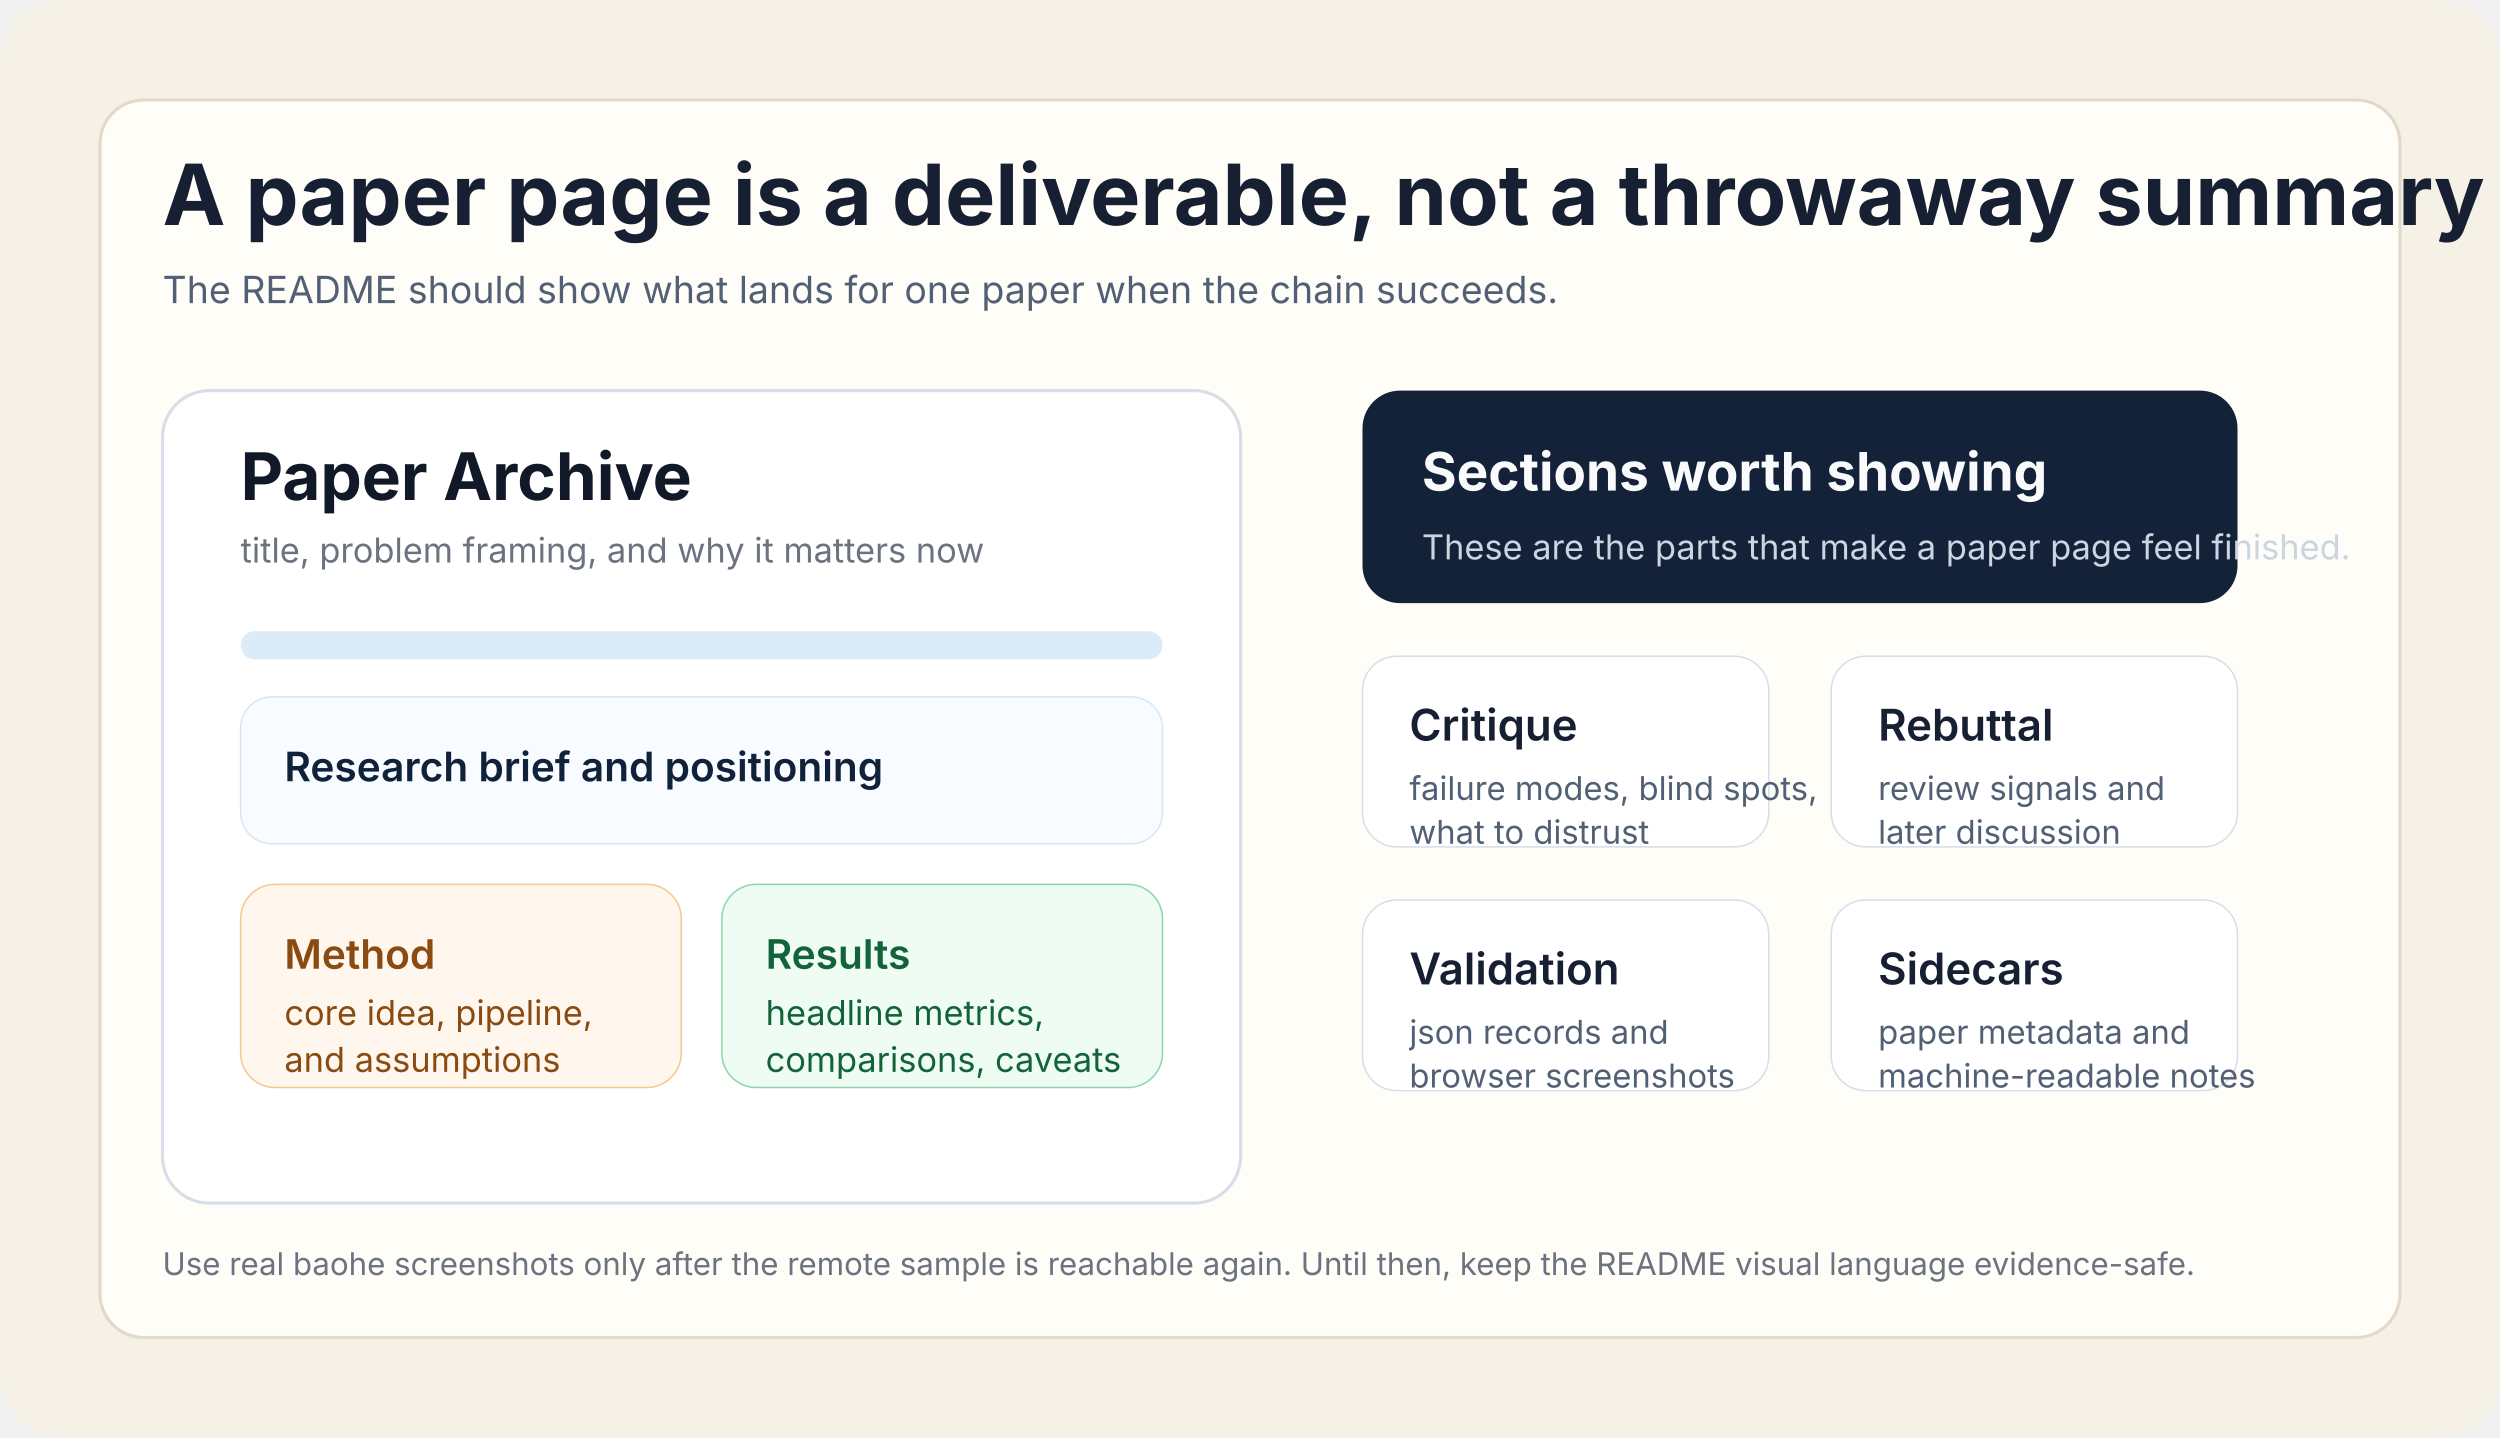
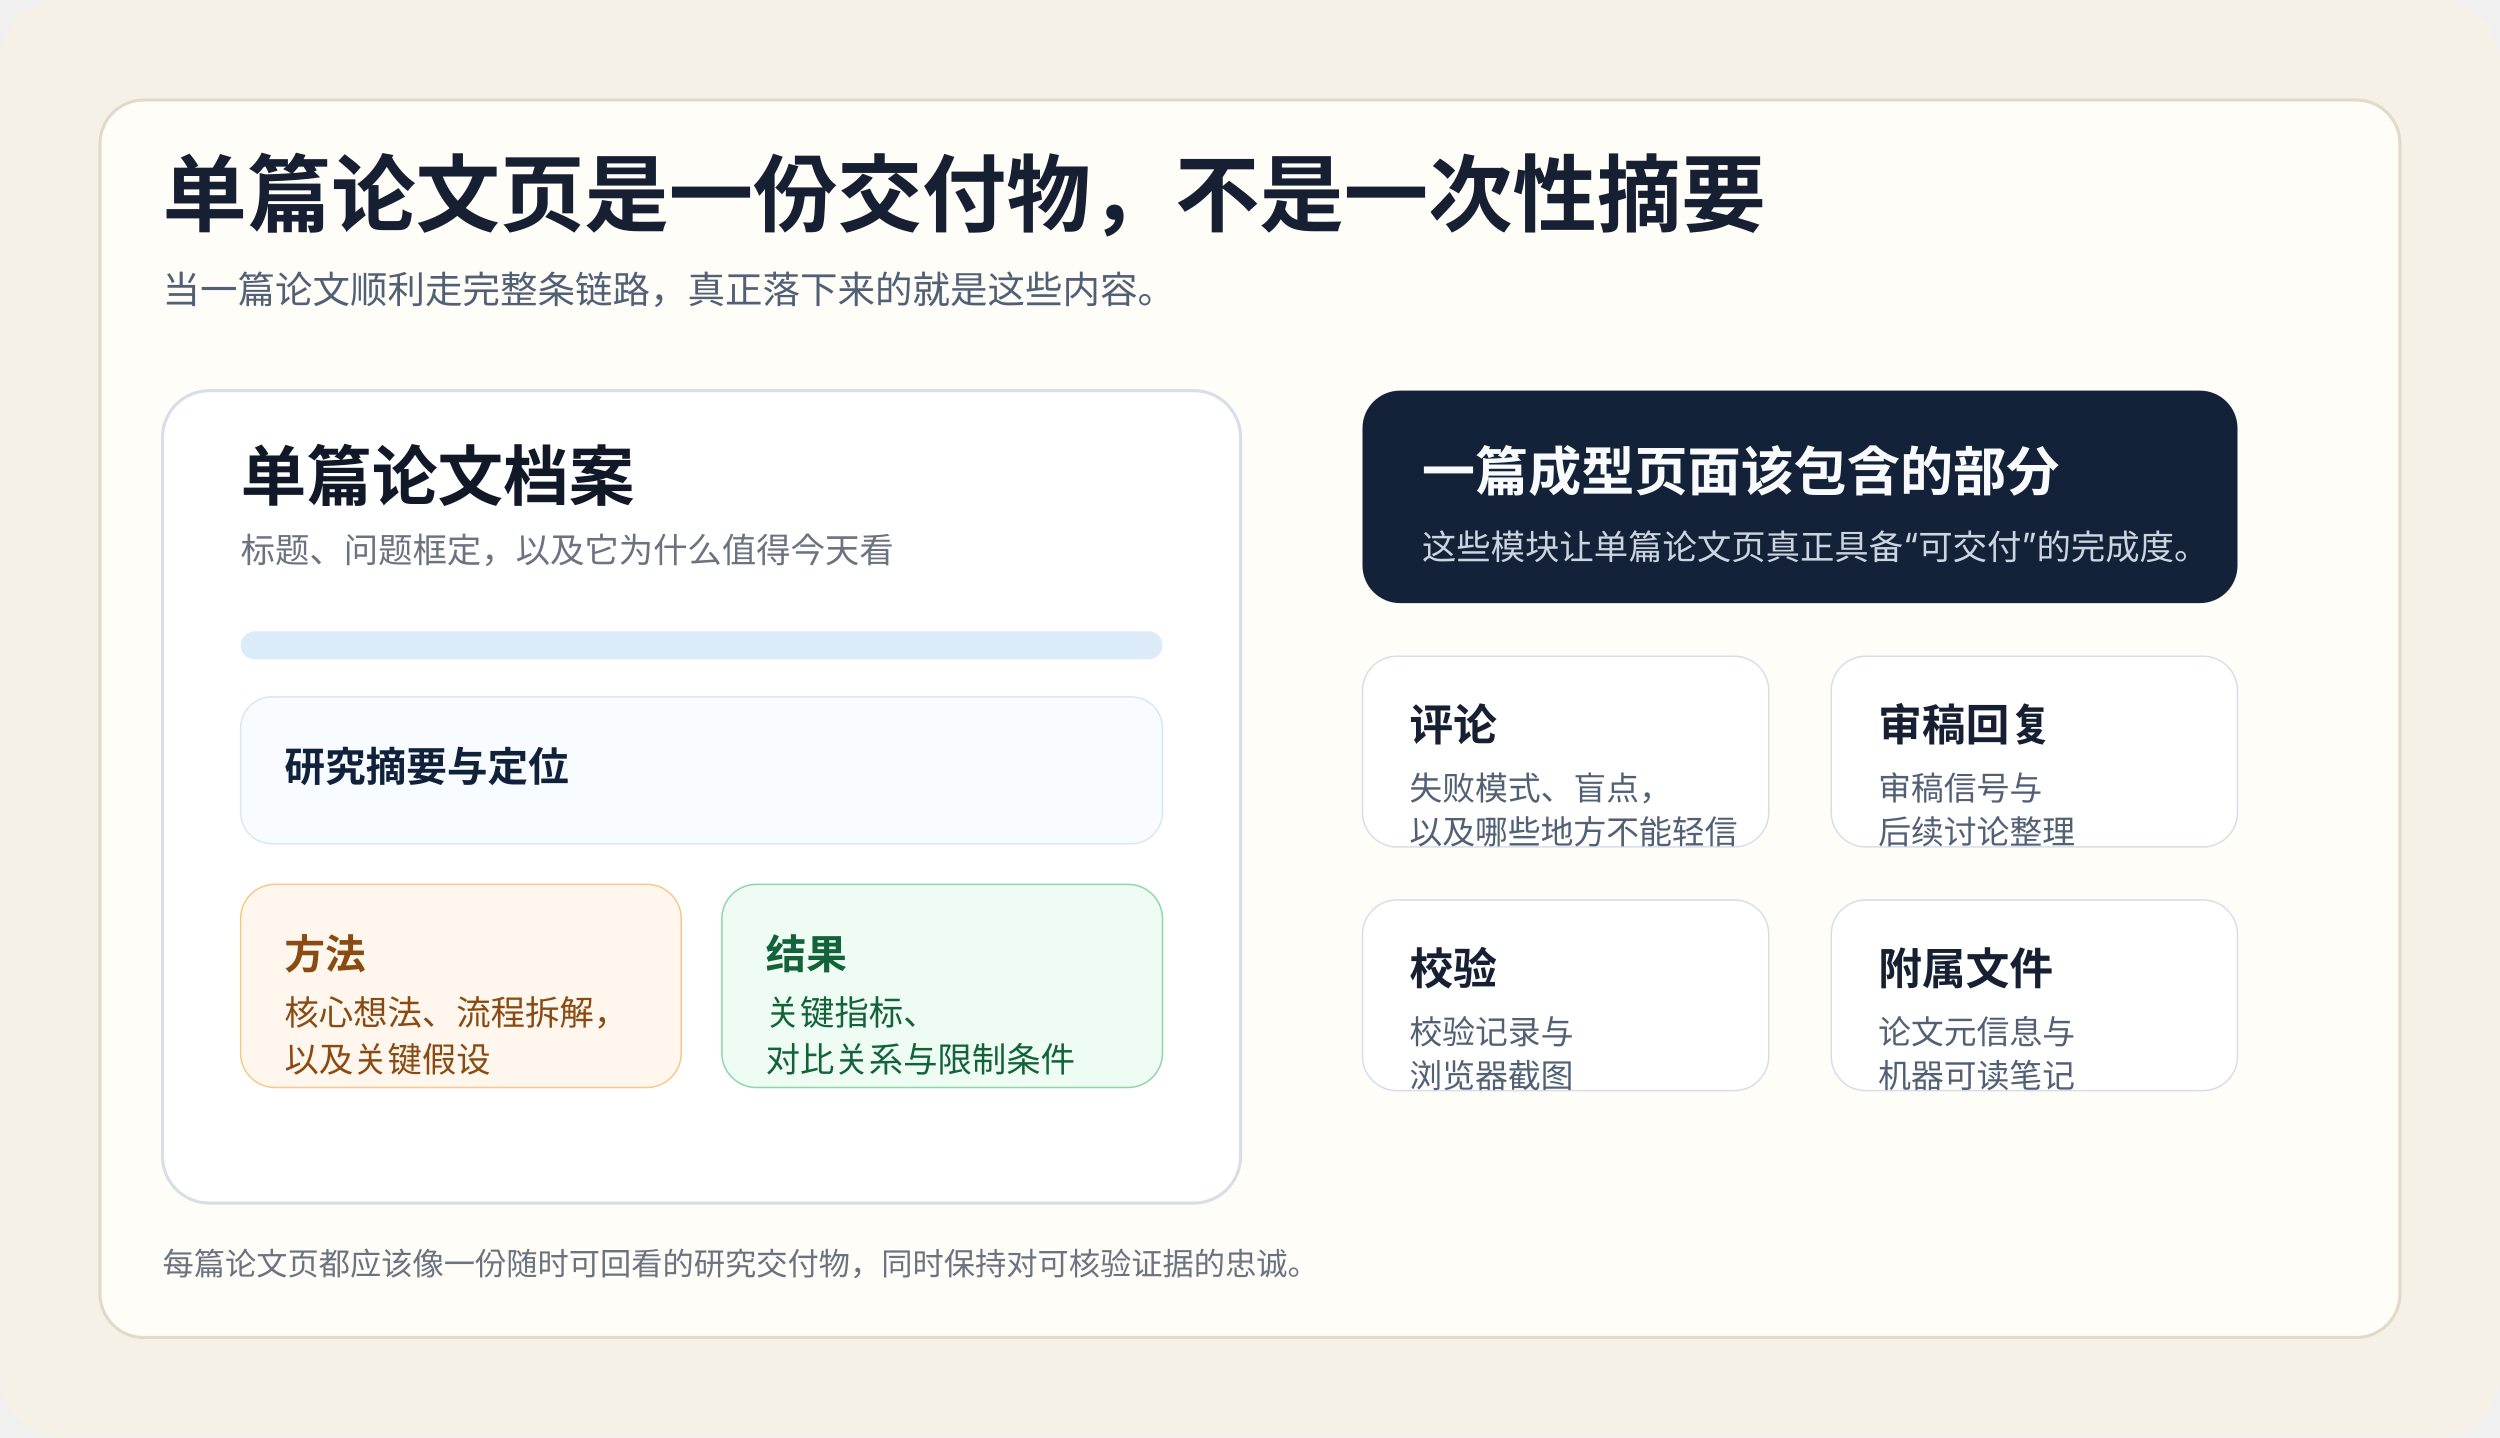
<svg xmlns="http://www.w3.org/2000/svg" width="1600" height="920" viewBox="0 0 1600 920" fill="none">
  <rect width="1600" height="920" rx="40" fill="#F6F1E7" />
  <rect x="64" y="64" width="1472" height="792" rx="28" fill="#FFFDF8" stroke="#E2D9C8" stroke-width="2" />
  <text x="104" y="144" fill="#172033" font-family="'SF Pro Display', 'Segoe UI', sans-serif" font-size="54" font-weight="700">
-     A paper page is a deliverable, not a throwaway summary
+     单篇论文页是一份交付物，不是一次性摘要
  </text>
  <text x="104" y="194" fill="#526075" font-family="'SF Pro Text', 'Segoe UI', sans-serif" font-size="24">
-     The README should show what lands for one paper when the chain succeeds.
+     当一篇论文顺利走完整条链路，真正落下来的就是这些内容。
  </text>
  <rect x="104" y="250" width="690" height="520" rx="30" fill="#FFFFFF" stroke="#D8DEE8" stroke-width="2" />
  <text x="154" y="320" fill="#111827" font-family="'SF Pro Display', 'Segoe UI', sans-serif" font-size="42" font-weight="700">
-     Paper Archive
+     单篇论文档案
  </text>
  <text x="154" y="360" fill="#6B7280" font-family="'SF Pro Text', 'Segoe UI', sans-serif" font-size="22">
-     title, problem framing, and why it matters now
+     标题、问题框定，以及它为什么值得今天看
  </text>
  <rect x="154" y="404" width="590" height="18" rx="9" fill="#DCEBF8" />
  <rect x="154" y="446" width="590" height="94" rx="20" fill="#F8FBFF" stroke="#D8E7F5" />
  <text x="182" y="500" fill="#10213A" font-family="'SF Pro Text', 'Segoe UI', sans-serif" font-size="26" font-weight="600">
-     Research brief and positioning
+     研究摘要与定位
  </text>
  <rect x="154" y="566" width="282" height="130" rx="22" fill="#FFF7ED" stroke="#F5C98B" />
  <text x="182" y="620" fill="#8A4B12" font-family="'SF Pro Text', 'Segoe UI', sans-serif" font-size="26" font-weight="600">
-     Method
+     方法
  </text>
  <text x="182" y="656" fill="#8A4B12" font-family="'SF Pro Text', 'Segoe UI', sans-serif" font-size="22">
-     core idea, pipeline,
+     核心想法、流程拆解，
  </text>
  <text x="182" y="686" fill="#8A4B12" font-family="'SF Pro Text', 'Segoe UI', sans-serif" font-size="22">
-     and assumptions
+     以及关键假设
  </text>
  <rect x="462" y="566" width="282" height="130" rx="22" fill="#EFFCF4" stroke="#8FD7A8" />
  <text x="490" y="620" fill="#13633A" font-family="'SF Pro Text', 'Segoe UI', sans-serif" font-size="26" font-weight="600">
-     Results
+     结果
  </text>
  <text x="490" y="656" fill="#13633A" font-family="'SF Pro Text', 'Segoe UI', sans-serif" font-size="22">
-     headline metrics,
+     关键指标、
  </text>
  <text x="490" y="686" fill="#13633A" font-family="'SF Pro Text', 'Segoe UI', sans-serif" font-size="22">
-     comparisons, caveats
+     对比关系与限制条件
  </text>
  <rect x="872" y="250" width="560" height="136" rx="24" fill="#132238" />
  <text x="910" y="314" fill="#F8FAFC" font-family="'SF Pro Display', 'Segoe UI', sans-serif" font-size="34" font-weight="700">
-     Sections worth showing
+     一篇成型页面该包含的部分
  </text>
  <text x="910" y="358" fill="#CBD5E1" font-family="'SF Pro Text', 'Segoe UI', sans-serif" font-size="22">
-     These are the parts that make a paper page feel finished.
+     这些模块让单篇论文页真正具备“可交付”的完成度。
  </text>
  <rect x="872" y="420" width="260" height="122" rx="22" fill="#FFFFFF" stroke="#D8DEE8" />
  <text x="902" y="474" fill="#172033" font-family="'SF Pro Text', 'Segoe UI', sans-serif" font-size="28" font-weight="600">
-     Critique
+     评论
  </text>
  <text x="902" y="512" fill="#526075" font-family="'SF Pro Text', 'Segoe UI', sans-serif" font-size="21">
-     failure modes, blind spots,
+     失败模式、盲点，
  </text>
  <text x="902" y="540" fill="#526075" font-family="'SF Pro Text', 'Segoe UI', sans-serif" font-size="21">
-     what to distrust
+     以及哪些地方不能轻信
  </text>
  <rect x="1172" y="420" width="260" height="122" rx="22" fill="#FFFFFF" stroke="#D8DEE8" />
  <text x="1202" y="474" fill="#172033" font-family="'SF Pro Text', 'Segoe UI', sans-serif" font-size="28" font-weight="600">
-     Rebuttal
+     审稿回复
  </text>
  <text x="1202" y="512" fill="#526075" font-family="'SF Pro Text', 'Segoe UI', sans-serif" font-size="21">
-     review signals and
+     审稿信号与
  </text>
  <text x="1202" y="540" fill="#526075" font-family="'SF Pro Text', 'Segoe UI', sans-serif" font-size="21">
-     later discussion
+     后续讨论整理
  </text>
  <rect x="872" y="576" width="260" height="122" rx="22" fill="#FFFFFF" stroke="#D8DEE8" />
  <text x="902" y="630" fill="#172033" font-family="'SF Pro Text', 'Segoe UI', sans-serif" font-size="28" font-weight="600">
-     Validation
+     校验
  </text>
  <text x="902" y="668" fill="#526075" font-family="'SF Pro Text', 'Segoe UI', sans-serif" font-size="21">
-     json records and
+     校验记录与
  </text>
  <text x="902" y="696" fill="#526075" font-family="'SF Pro Text', 'Segoe UI', sans-serif" font-size="21">
-     browser screenshots
+     浏览器截图
  </text>
  <rect x="1172" y="576" width="260" height="122" rx="22" fill="#FFFFFF" stroke="#D8DEE8" />
  <text x="1202" y="630" fill="#172033" font-family="'SF Pro Text', 'Segoe UI', sans-serif" font-size="28" font-weight="600">
-     Sidecars
+     附属文件
  </text>
  <text x="1202" y="668" fill="#526075" font-family="'SF Pro Text', 'Segoe UI', sans-serif" font-size="21">
-     paper metadata and
+     论文元信息与
  </text>
  <text x="1202" y="696" fill="#526075" font-family="'SF Pro Text', 'Segoe UI', sans-serif" font-size="21">
-     machine-readable notes
+     机器可读笔记
  </text>
  <text x="104" y="816" fill="#6B7280" font-family="'SF Pro Text', 'Segoe UI', sans-serif" font-size="20">
-     Use real baohe screenshots only after the remote sample is reachable again. Until then, keep the README visual language evidence-safe.
+     每篇论文页都应该像一份随时可回看的研究交付物，同时保持对可核验证据的忠诚。
  </text>
</svg>
